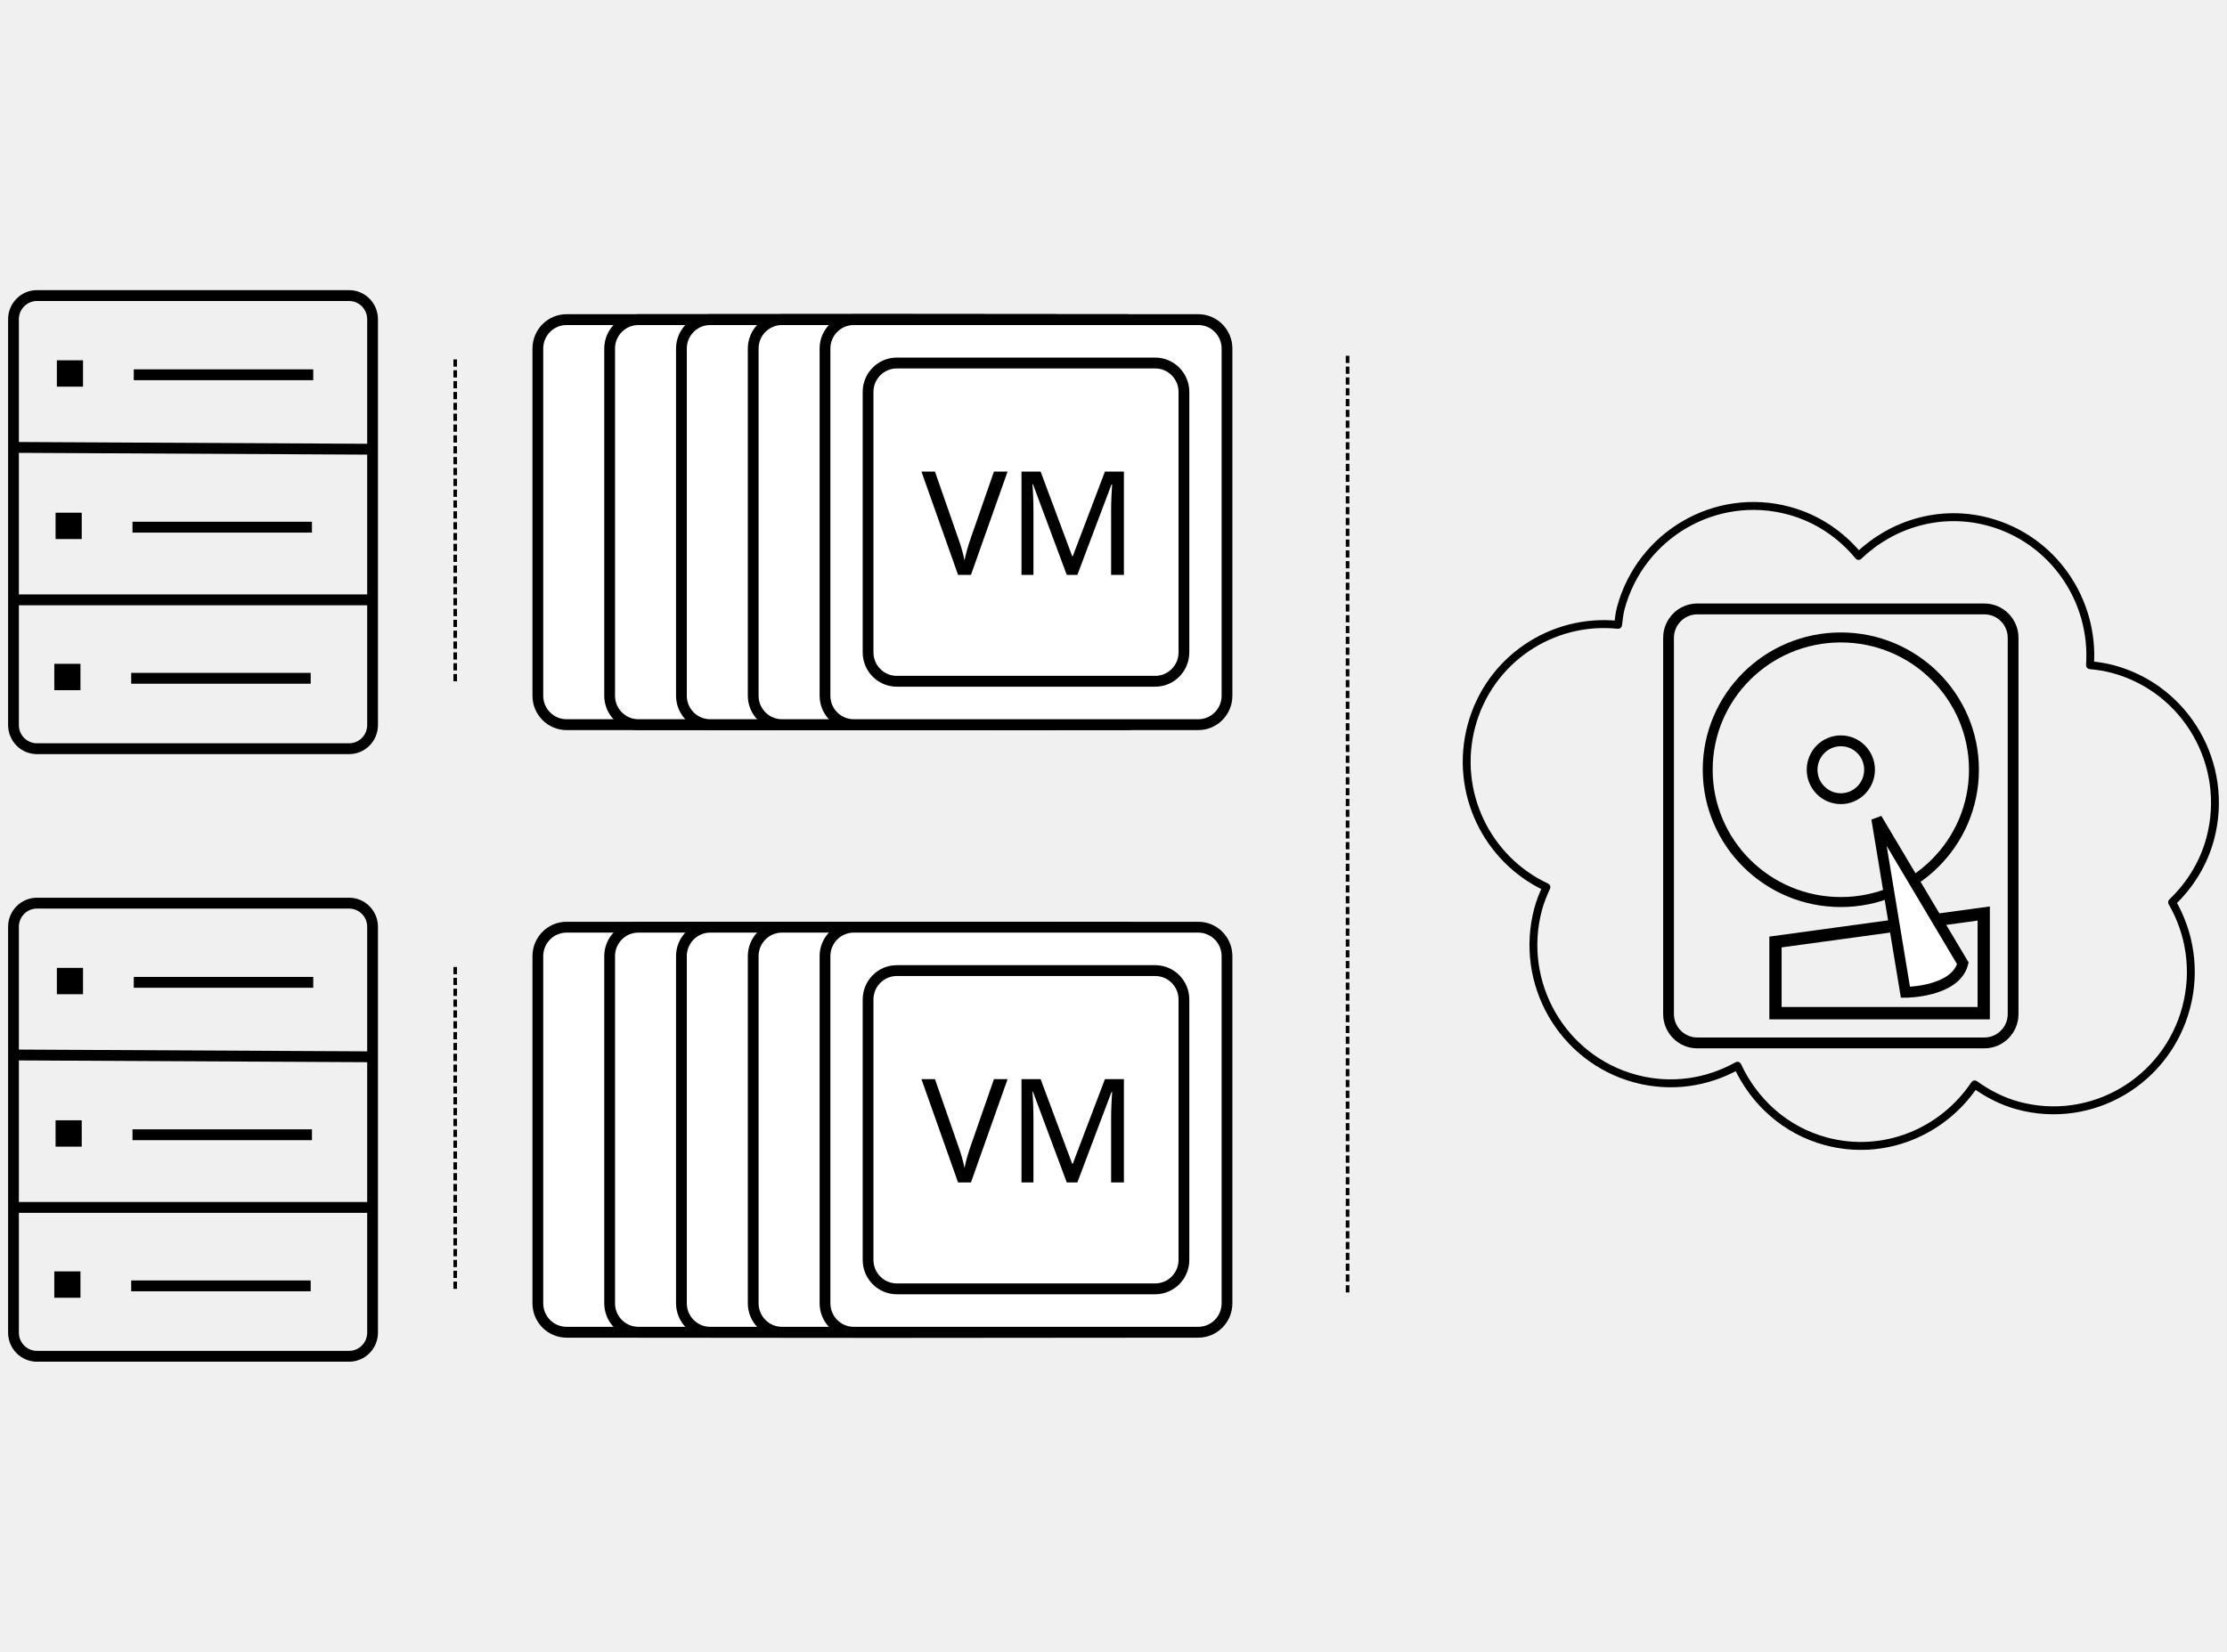
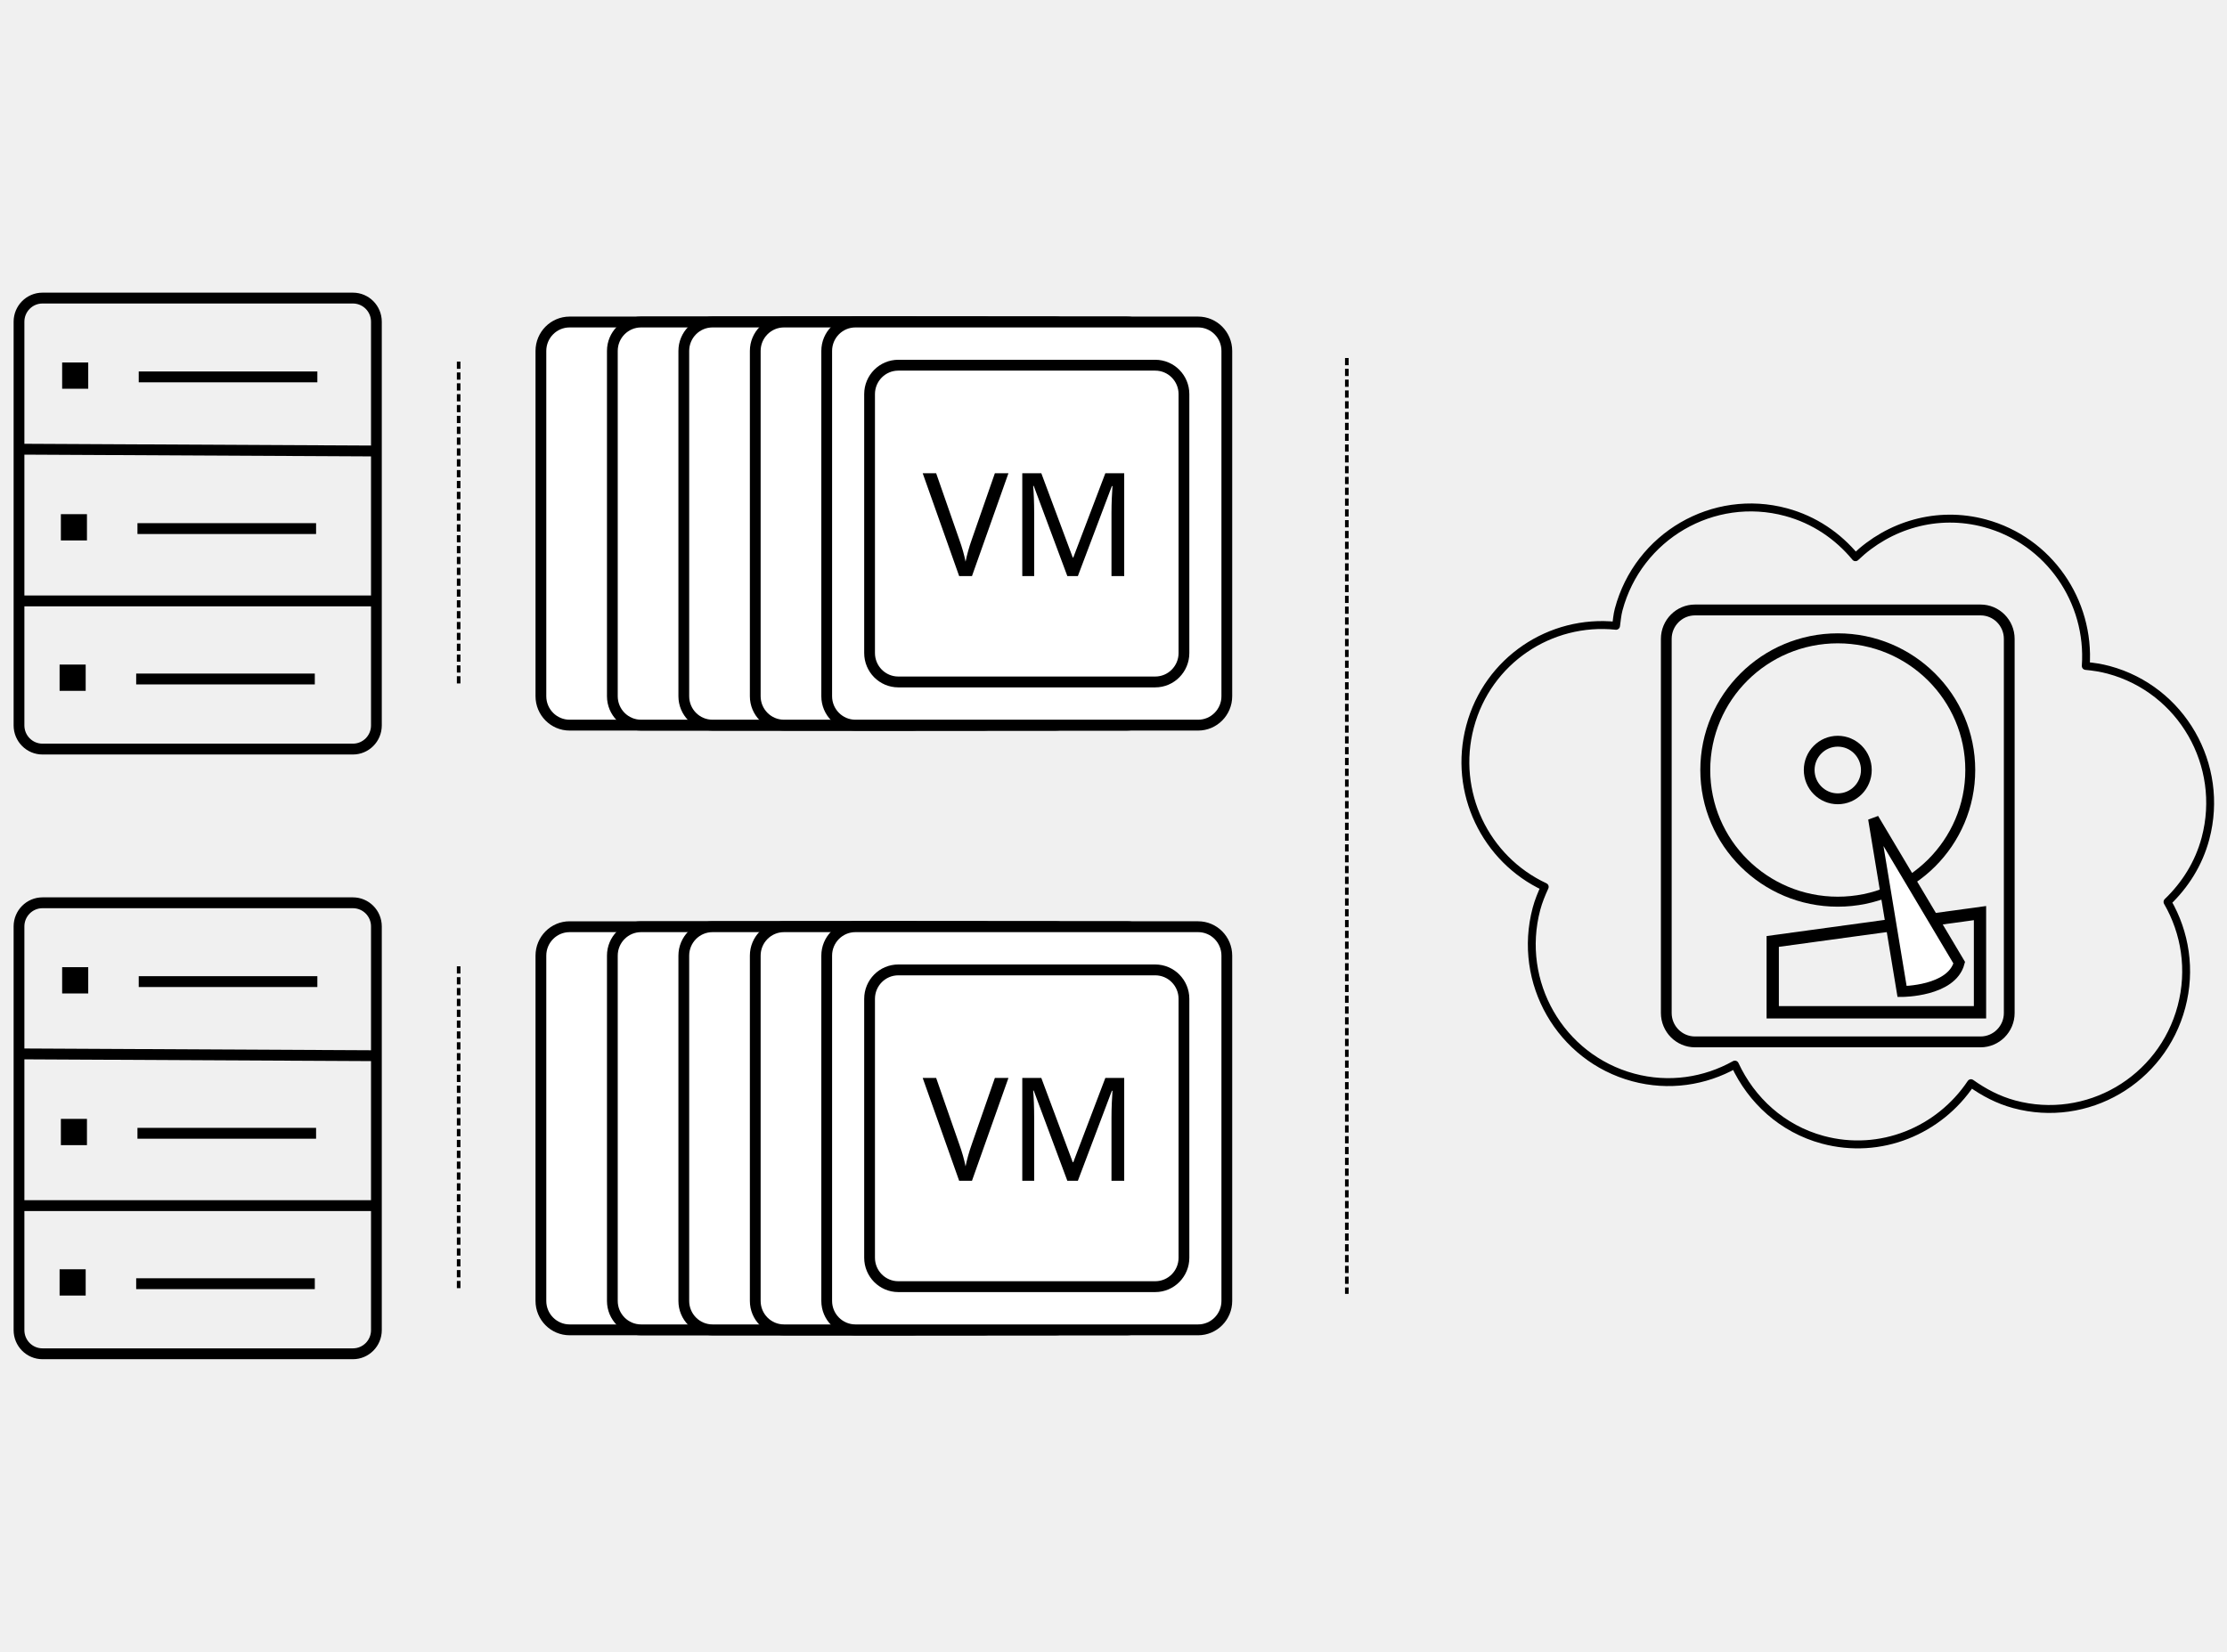
<svg xmlns="http://www.w3.org/2000/svg" width="155mm" height="115mm" id="svg5421" version="1.1" viewBox="0 0 549.213 407.48">
  <defs id="defs5423" />
  <g id="layer1" transform="translate(-125.7135,-189.9039)">
-     <g id="g7342" transform="matrix(0.8851825,0,0,0.892119,-24.25252,5.361778)">
-       <path style="opacity:1;fill:none;fill-opacity:1;stroke:#000000;stroke-width:2.191;stroke-linecap:butt;stroke-linejoin:round;stroke-miterlimit:4;stroke-dasharray:none;stroke-dashoffset:0;stroke-opacity:1" id="path4952-4" d="m 723.468,351.156 c -13.369,-3.582 -26.897,0.517 -36.237,9.423 -4.88,-5.865 -11.487,-10.392 -19.412,-12.515 -20.396,-5.465 -41.407,6.666 -46.873,27.062 -0.402,1.499 -0.507,3.006 -0.723,4.505 -18.368,-1.909 -35.943,9.589 -40.873,27.991 -4.886,18.234 4.334,36.878 20.905,44.544 -0.901,1.953 -1.741,3.966 -2.316,6.113 -5.465,20.396 6.678,41.362 27.074,46.827 9.99,2.677 20.086,1.105 28.467,-3.561 4.619,9.881 13.23,17.834 24.583,20.876 16.197,4.34 32.633,-2.535 41.507,-15.712 3.594,2.545 7.59,4.649 12.09,5.856 20.396,5.465 41.362,-6.678 46.827,-27.074 2.748,-10.256 1.048,-20.635 -3.913,-29.142 4.91,-4.682 8.753,-10.612 10.636,-17.639 5.465,-20.396 -6.678,-41.363 -27.074,-46.828 -2.147,-0.575 -4.298,-0.899 -6.439,-1.096 1.269,-17.911 -10.242,-34.81 -28.228,-39.629 z" />
+     <g id="g7342" transform="matrix(0.8810296,0,0,0.8879114,-22.17301,7.193085)">
+       <path style="opacity:1;fill:none;fill-opacity:1;stroke:#000000;stroke-width:2.201;stroke-linecap:butt;stroke-linejoin:round;stroke-miterlimit:4;stroke-dasharray:none;stroke-dashoffset:0;stroke-opacity:1" id="path4952-4" d="m 723.468,351.156 c -13.369,-3.582 -26.897,0.517 -36.237,9.423 -4.88,-5.865 -11.487,-10.392 -19.412,-12.515 -20.396,-5.465 -41.407,6.666 -46.873,27.062 -0.402,1.499 -0.507,3.006 -0.723,4.505 -18.368,-1.909 -35.943,9.589 -40.873,27.991 -4.886,18.234 4.334,36.878 20.905,44.544 -0.901,1.953 -1.741,3.966 -2.316,6.113 -5.465,20.396 6.678,41.362 27.074,46.827 9.99,2.677 20.086,1.105 28.467,-3.561 4.619,9.881 13.23,17.834 24.583,20.876 16.197,4.34 32.633,-2.535 41.507,-15.712 3.594,2.545 7.59,4.649 12.09,5.856 20.396,5.465 41.362,-6.678 46.827,-27.074 2.748,-10.256 1.048,-20.635 -3.913,-29.142 4.91,-4.682 8.753,-10.612 10.636,-17.639 5.465,-20.396 -6.678,-41.363 -27.074,-46.828 -2.147,-0.575 -4.298,-0.899 -6.439,-1.096 1.269,-17.911 -10.242,-34.81 -28.228,-39.629 z" />
      <g transform="translate(18.16358,-131.7646)" id="g7334">
-         <rect style="fill:none;fill-opacity:1;stroke:#000000;stroke-width:3;stroke-miterlimit:4;stroke-dasharray:none;stroke-opacity:1" id="rect4814" width="96" height="120" x="616.117" y="507" rx="8" ry="8" />
+         <rect style="fill:none;fill-opacity:1;stroke:#000000;stroke-width:3.014;stroke-miterlimit:4;stroke-dasharray:none;stroke-opacity:1" id="rect4814" width="96" height="120" x="616.117" y="507" rx="8.038" ry="8.038" />
        <g id="g4826" transform="translate(599.1475,-421.3617)">
-           <ellipse ry="36.583" rx="37.088" cy="972.827" cx="64.97" id="path4820" style="fill:none;fill-opacity:1;stroke:#000000;stroke-width:2.763;stroke-miterlimit:4;stroke-dasharray:none;stroke-opacity:1" />
-           <circle r="8" cy="972.827" cx="64.97" id="path4824" style="fill:none;fill-opacity:1;stroke:#000000;stroke-width:3;stroke-miterlimit:4;stroke-dasharray:none;stroke-opacity:1" />
+           <ellipse ry="36.583" rx="37.088" cy="972.827" cx="64.97" id="path4820" style="fill:none;fill-opacity:1;stroke:#000000;stroke-width:2.776;stroke-miterlimit:4;stroke-dasharray:none;stroke-opacity:1" />
+           <circle r="8" cy="972.827" cx="64.97" id="path4824" style="fill:none;fill-opacity:1;stroke:#000000;stroke-width:3.014;stroke-miterlimit:4;stroke-dasharray:none;stroke-opacity:1" />
        </g>
-         <path style="fill:none;fill-rule:evenodd;stroke:#000000;stroke-width:3.418;stroke-linecap:butt;stroke-linejoin:miter;stroke-miterlimit:4;stroke-dasharray:none;stroke-opacity:1" d="m 703.93,591.219 0,27.558 -58.02,0 0,-19.684 z" id="path5376" />
-         <path style="fill:#ffffff;fill-opacity:1;fill-rule:evenodd;stroke:#000000;stroke-width:3;stroke-linecap:butt;stroke-linejoin:miter;stroke-miterlimit:4;stroke-dasharray:none;stroke-opacity:1" d="m 698.117,605 -24,-40 8,48 c 0,0 13.856,0 16,-8 z" id="path4832" />
+         <path style="fill:none;fill-rule:evenodd;stroke:#000000;stroke-width:3.434;stroke-linecap:butt;stroke-linejoin:miter;stroke-miterlimit:4;stroke-dasharray:none;stroke-opacity:1" d="m 703.93,591.219 0,27.558 -58.02,0 0,-19.684 z" id="path5376" />
+         <path style="fill:#ffffff;fill-opacity:1;fill-rule:evenodd;stroke:#000000;stroke-width:3.014;stroke-linecap:butt;stroke-linejoin:miter;stroke-miterlimit:4;stroke-dasharray:none;stroke-opacity:1" d="m 698.117,605 -24,-40 8,48 c 0,0 13.856,0 16,-8 z" id="path4832" />
      </g>
    </g>
-     <g id="g9580" transform="matrix(0.8851825,0,0,0.892119,16.43214,-7.127886)">
+     <g id="g9580" transform="matrix(0.8810296,0,0,0.8879114,18.32077,-5.237669)">
      <g id="g9502">
        <g transform="translate(278.8857,-25.42217)" id="g9295">
-           <rect rx="8" ry="8" y="334.658" x="-5.582" height="112" width="112" id="rect6619" style="fill:#ffffff;fill-opacity:1;stroke:#000000;stroke-width:3;stroke-miterlimit:4;stroke-dasharray:none;stroke-opacity:1" />
-           <rect style="fill:#ffffff;fill-opacity:1;stroke:#000000;stroke-width:3;stroke-miterlimit:4;stroke-dasharray:none;stroke-opacity:1" id="rect6621" width="112" height="112" x="14.418" y="334.658" ry="8" rx="8" />
-           <rect rx="8" ry="8" y="334.658" x="34.418" height="112" width="112" id="rect6623" style="fill:#ffffff;fill-opacity:1;stroke:#000000;stroke-width:3;stroke-miterlimit:4;stroke-dasharray:none;stroke-opacity:1" />
-           <rect style="fill:#ffffff;fill-opacity:1;stroke:#000000;stroke-width:3;stroke-miterlimit:4;stroke-dasharray:none;stroke-opacity:1" id="rect6625" width="112" height="112" x="54.418" y="334.658" ry="8" rx="8" />
+           <rect rx="8.038" ry="8.038" y="334.658" x="-5.582" height="112" width="112" id="rect6619" style="fill:#ffffff;fill-opacity:1;stroke:#000000;stroke-width:3.014;stroke-miterlimit:4;stroke-dasharray:none;stroke-opacity:1" />
+           <rect style="fill:#ffffff;fill-opacity:1;stroke:#000000;stroke-width:3.014;stroke-miterlimit:4;stroke-dasharray:none;stroke-opacity:1" id="rect6621" width="112" height="112" x="14.418" y="334.658" ry="8.038" rx="8.038" />
+           <rect rx="8.038" ry="8.038" y="334.658" x="34.418" height="112" width="112" id="rect6623" style="fill:#ffffff;fill-opacity:1;stroke:#000000;stroke-width:3.014;stroke-miterlimit:4;stroke-dasharray:none;stroke-opacity:1" />
+           <rect style="fill:#ffffff;fill-opacity:1;stroke:#000000;stroke-width:3.014;stroke-miterlimit:4;stroke-dasharray:none;stroke-opacity:1" id="rect6625" width="112" height="112" x="54.418" y="334.658" ry="8.038" rx="8.038" />
          <g transform="translate(-216.3714,62.39272)" id="g6605">
-             <rect style="fill:#ffffff;fill-opacity:1;stroke:#000000;stroke-width:3;stroke-miterlimit:4;stroke-dasharray:none;stroke-opacity:1" id="rect4235" width="112" height="112" x="290.79" y="272.265" ry="8" rx="8" />
-             <rect style="fill:none;fill-opacity:1;stroke:#000000;stroke-width:3;stroke-miterlimit:4;stroke-dasharray:none;stroke-opacity:1" id="rect4777" width="88" height="88" x="302.79" y="284.265" rx="8" ry="8" />
+             <rect style="fill:#ffffff;fill-opacity:1;stroke:#000000;stroke-width:3.014;stroke-miterlimit:4;stroke-dasharray:none;stroke-opacity:1" id="rect4235" width="112" height="112" x="290.79" y="272.265" ry="8.038" rx="8.038" />
+             <rect style="fill:none;fill-opacity:1;stroke:#000000;stroke-width:3.014;stroke-miterlimit:4;stroke-dasharray:none;stroke-opacity:1" id="rect4777" width="88" height="88" x="302.79" y="284.265" rx="8.038" ry="8.038" />
            <text xml:space="preserve" style="font-style:normal;font-weight:normal;font-size:40px;line-height:125%;font-family:Sans;letter-spacing:0px;word-spacing:0px;fill:#000000;fill-opacity:1;stroke:none;stroke-width:1px;stroke-linecap:butt;stroke-linejoin:miter;stroke-opacity:1" x="317.659" y="342.845" id="text4779">
              <tspan id="tspan4781" x="317.659" y="342.845">VM</tspan>
            </text>
          </g>
        </g>
-         <path style="fill:none;fill-rule:evenodd;stroke:#000000;stroke-width:1;stroke-linecap:butt;stroke-linejoin:miter;stroke-miterlimit:4;stroke-dasharray:2, 1;stroke-dashoffset:0;stroke-opacity:1" d="m 250.28,320.236 0,90" id="path9368" />
+         <path style="fill:none;fill-rule:evenodd;stroke:#000000;stroke-width:1.005;stroke-linecap:butt;stroke-linejoin:miter;stroke-miterlimit:4;stroke-dasharray:2.009, 1.005;stroke-dashoffset:0;stroke-opacity:1" d="m 250.28,320.236 0,90" id="path9368" />
        <g id="g7417" transform="translate(-17.53196,-31.87238)">
-           <rect ry="6.54" rx="6.54" style="fill:none;stroke:#000000;stroke-width:3;stroke-miterlimit:4;stroke-dasharray:none;stroke-opacity:1" y="334.46" x="144.746" height="125.296" width="100.043" id="rect3344" />
-           <path id="path4148" d="m 144.764,418.594 99.753,0" style="fill:none;fill-rule:evenodd;stroke:#000000;stroke-width:3;stroke-linecap:butt;stroke-linejoin:miter;stroke-miterlimit:4;stroke-dasharray:none;stroke-opacity:1" />
-           <path id="path4150" d="m 144.764,376.441 100.005,0.505" style="fill:none;fill-rule:evenodd;stroke:#000000;stroke-width:3;stroke-linecap:butt;stroke-linejoin:miter;stroke-miterlimit:4;stroke-dasharray:none;stroke-opacity:1" />
+           <rect ry="6.571" rx="6.571" style="fill:none;stroke:#000000;stroke-width:3.014;stroke-miterlimit:4;stroke-dasharray:none;stroke-opacity:1" y="334.46" x="144.746" height="125.296" width="100.043" id="rect3344" />
+           <path id="path4148" d="m 144.764,418.594 99.753,0" style="fill:none;fill-rule:evenodd;stroke:#000000;stroke-width:3.014;stroke-linecap:butt;stroke-linejoin:miter;stroke-miterlimit:4;stroke-dasharray:none;stroke-opacity:1" />
+           <path id="path4150" d="m 144.764,376.441 100.005,0.505" style="fill:none;fill-rule:evenodd;stroke:#000000;stroke-width:3.014;stroke-linecap:butt;stroke-linejoin:miter;stroke-miterlimit:4;stroke-dasharray:none;stroke-opacity:1" />
          <g transform="translate(292.6171,-623.8617)" id="g4190">
-             <rect style="fill:#000000;fill-opacity:1;stroke:#000000;stroke-width:3;stroke-miterlimit:4;stroke-dasharray:none;stroke-opacity:1" id="rect4182" width="4.286" height="4.286" x="-134.286" y="977.719" />
-             <path style="fill:none;fill-rule:evenodd;stroke:#000000;stroke-width:3;stroke-linecap:butt;stroke-linejoin:miter;stroke-miterlimit:4;stroke-dasharray:none;stroke-opacity:1" d="m -114.357,980.219 50,0" id="path4188" />
+             <rect style="fill:#000000;fill-opacity:1;stroke:#000000;stroke-width:3.014;stroke-miterlimit:4;stroke-dasharray:none;stroke-opacity:1" id="rect4182" width="4.286" height="4.286" x="-134.286" y="977.719" />
+             <path style="fill:none;fill-rule:evenodd;stroke:#000000;stroke-width:3.014;stroke-linecap:butt;stroke-linejoin:miter;stroke-miterlimit:4;stroke-dasharray:none;stroke-opacity:1" d="m -114.357,980.219 50,0" id="path4188" />
          </g>
          <g id="g4194" transform="translate(292.2599,-581.7189)">
-             <rect y="977.719" x="-134.286" height="4.286" width="4.286" id="rect4196" style="fill:#000000;fill-opacity:1;stroke:#000000;stroke-width:3;stroke-miterlimit:4;stroke-dasharray:none;stroke-opacity:1" />
-             <path id="path4198" d="m -114.357,980.219 50,0" style="fill:none;fill-rule:evenodd;stroke:#000000;stroke-width:3;stroke-linecap:butt;stroke-linejoin:miter;stroke-miterlimit:4;stroke-dasharray:none;stroke-opacity:1" />
+             <rect y="977.719" x="-134.286" height="4.286" width="4.286" id="rect4196" style="fill:#000000;fill-opacity:1;stroke:#000000;stroke-width:3.014;stroke-miterlimit:4;stroke-dasharray:none;stroke-opacity:1" />
+             <path id="path4198" d="m -114.357,980.219 50,0" style="fill:none;fill-rule:evenodd;stroke:#000000;stroke-width:3.014;stroke-linecap:butt;stroke-linejoin:miter;stroke-miterlimit:4;stroke-dasharray:none;stroke-opacity:1" />
          </g>
          <g transform="translate(291.9028,-539.9332)" id="g4200">
-             <rect style="fill:#000000;fill-opacity:1;stroke:#000000;stroke-width:3;stroke-miterlimit:4;stroke-dasharray:none;stroke-opacity:1" id="rect4202" width="4.286" height="4.286" x="-134.286" y="977.719" />
-             <path style="fill:none;fill-rule:evenodd;stroke:#000000;stroke-width:3;stroke-linecap:butt;stroke-linejoin:miter;stroke-miterlimit:4;stroke-dasharray:none;stroke-opacity:1" d="m -114.357,980.219 50,0" id="path4204" />
+             <rect style="fill:#000000;fill-opacity:1;stroke:#000000;stroke-width:3.014;stroke-miterlimit:4;stroke-dasharray:none;stroke-opacity:1" id="rect4202" width="4.286" height="4.286" x="-134.286" y="977.719" />
+             <path style="fill:none;fill-rule:evenodd;stroke:#000000;stroke-width:3.014;stroke-linecap:butt;stroke-linejoin:miter;stroke-miterlimit:4;stroke-dasharray:none;stroke-opacity:1" d="m -114.357,980.219 50,0" id="path4204" />
          </g>
        </g>
      </g>
      <g transform="translate(0,168)" id="g9528">
        <g id="g9530" transform="translate(278.8857,-25.42217)">
-           <rect style="fill:#ffffff;fill-opacity:1;stroke:#000000;stroke-width:3;stroke-miterlimit:4;stroke-dasharray:none;stroke-opacity:1" id="rect9532" width="112" height="112" x="-5.582" y="334.658" ry="8" rx="8" />
-           <rect rx="8" ry="8" y="334.658" x="14.418" height="112" width="112" id="rect9534" style="fill:#ffffff;fill-opacity:1;stroke:#000000;stroke-width:3;stroke-miterlimit:4;stroke-dasharray:none;stroke-opacity:1" />
-           <rect style="fill:#ffffff;fill-opacity:1;stroke:#000000;stroke-width:3;stroke-miterlimit:4;stroke-dasharray:none;stroke-opacity:1" id="rect9536" width="112" height="112" x="34.418" y="334.658" ry="8" rx="8" />
-           <rect rx="8" ry="8" y="334.658" x="54.418" height="112" width="112" id="rect9538" style="fill:#ffffff;fill-opacity:1;stroke:#000000;stroke-width:3;stroke-miterlimit:4;stroke-dasharray:none;stroke-opacity:1" />
+           <rect style="fill:#ffffff;fill-opacity:1;stroke:#000000;stroke-width:3.014;stroke-miterlimit:4;stroke-dasharray:none;stroke-opacity:1" id="rect9532" width="112" height="112" x="-5.582" y="334.658" ry="8.038" rx="8.038" />
+           <rect rx="8.038" ry="8.038" y="334.658" x="14.418" height="112" width="112" id="rect9534" style="fill:#ffffff;fill-opacity:1;stroke:#000000;stroke-width:3.014;stroke-miterlimit:4;stroke-dasharray:none;stroke-opacity:1" />
+           <rect style="fill:#ffffff;fill-opacity:1;stroke:#000000;stroke-width:3.014;stroke-miterlimit:4;stroke-dasharray:none;stroke-opacity:1" id="rect9536" width="112" height="112" x="34.418" y="334.658" ry="8.038" rx="8.038" />
+           <rect rx="8.038" ry="8.038" y="334.658" x="54.418" height="112" width="112" id="rect9538" style="fill:#ffffff;fill-opacity:1;stroke:#000000;stroke-width:3.014;stroke-miterlimit:4;stroke-dasharray:none;stroke-opacity:1" />
          <g id="g9540" transform="translate(-216.3714,62.39272)">
-             <rect rx="8" ry="8" y="272.265" x="290.79" height="112" width="112" id="rect9542" style="fill:#ffffff;fill-opacity:1;stroke:#000000;stroke-width:3;stroke-miterlimit:4;stroke-dasharray:none;stroke-opacity:1" />
-             <rect ry="8" rx="8" y="284.265" x="302.79" height="88" width="88" id="rect9544" style="fill:none;fill-opacity:1;stroke:#000000;stroke-width:3;stroke-miterlimit:4;stroke-dasharray:none;stroke-opacity:1" />
+             <rect rx="8.038" ry="8.038" y="272.265" x="290.79" height="112" width="112" id="rect9542" style="fill:#ffffff;fill-opacity:1;stroke:#000000;stroke-width:3.014;stroke-miterlimit:4;stroke-dasharray:none;stroke-opacity:1" />
+             <rect ry="8.038" rx="8.038" y="284.265" x="302.79" height="88" width="88" id="rect9544" style="fill:none;fill-opacity:1;stroke:#000000;stroke-width:3.014;stroke-miterlimit:4;stroke-dasharray:none;stroke-opacity:1" />
            <text id="text9546" y="342.845" x="317.659" style="font-style:normal;font-weight:normal;font-size:40px;line-height:125%;font-family:Sans;letter-spacing:0px;word-spacing:0px;fill:#000000;fill-opacity:1;stroke:none;stroke-width:1px;stroke-linecap:butt;stroke-linejoin:miter;stroke-opacity:1" xml:space="preserve">
              <tspan y="342.845" x="317.659" id="tspan9548">VM</tspan>
            </text>
          </g>
        </g>
-         <path id="path9550" d="m 250.28,320.236 0,90" style="fill:none;fill-rule:evenodd;stroke:#000000;stroke-width:1;stroke-linecap:butt;stroke-linejoin:miter;stroke-miterlimit:4;stroke-dasharray:2, 1;stroke-dashoffset:0;stroke-opacity:1" />
+         <path id="path9550" d="m 250.28,320.236 0,90" style="fill:none;fill-rule:evenodd;stroke:#000000;stroke-width:1.005;stroke-linecap:butt;stroke-linejoin:miter;stroke-miterlimit:4;stroke-dasharray:2.009, 1.005;stroke-dashoffset:0;stroke-opacity:1" />
        <g transform="translate(-17.53196,-31.87238)" id="g9552">
-           <rect id="rect9554" width="100.043" height="125.296" x="144.746" y="334.46" style="fill:none;stroke:#000000;stroke-width:3;stroke-miterlimit:4;stroke-dasharray:none;stroke-opacity:1" rx="6.54" ry="6.54" />
-           <path style="fill:none;fill-rule:evenodd;stroke:#000000;stroke-width:3;stroke-linecap:butt;stroke-linejoin:miter;stroke-miterlimit:4;stroke-dasharray:none;stroke-opacity:1" d="m 144.764,418.594 99.753,0" id="path9556" />
-           <path style="fill:none;fill-rule:evenodd;stroke:#000000;stroke-width:3;stroke-linecap:butt;stroke-linejoin:miter;stroke-miterlimit:4;stroke-dasharray:none;stroke-opacity:1" d="m 144.764,376.441 100.005,0.505" id="path9558" />
+           <rect id="rect9554" width="100.043" height="125.296" x="144.746" y="334.46" style="fill:none;stroke:#000000;stroke-width:3.014;stroke-miterlimit:4;stroke-dasharray:none;stroke-opacity:1" rx="6.571" ry="6.571" />
+           <path style="fill:none;fill-rule:evenodd;stroke:#000000;stroke-width:3.014;stroke-linecap:butt;stroke-linejoin:miter;stroke-miterlimit:4;stroke-dasharray:none;stroke-opacity:1" d="m 144.764,418.594 99.753,0" id="path9556" />
+           <path style="fill:none;fill-rule:evenodd;stroke:#000000;stroke-width:3.014;stroke-linecap:butt;stroke-linejoin:miter;stroke-miterlimit:4;stroke-dasharray:none;stroke-opacity:1" d="m 144.764,376.441 100.005,0.505" id="path9558" />
          <g id="g9560" transform="translate(292.6171,-623.8617)">
-             <rect y="977.719" x="-134.286" height="4.286" width="4.286" id="rect9562" style="fill:#000000;fill-opacity:1;stroke:#000000;stroke-width:3;stroke-miterlimit:4;stroke-dasharray:none;stroke-opacity:1" />
-             <path id="path9564" d="m -114.357,980.219 50,0" style="fill:none;fill-rule:evenodd;stroke:#000000;stroke-width:3;stroke-linecap:butt;stroke-linejoin:miter;stroke-miterlimit:4;stroke-dasharray:none;stroke-opacity:1" />
+             <rect y="977.719" x="-134.286" height="4.286" width="4.286" id="rect9562" style="fill:#000000;fill-opacity:1;stroke:#000000;stroke-width:3.014;stroke-miterlimit:4;stroke-dasharray:none;stroke-opacity:1" />
+             <path id="path9564" d="m -114.357,980.219 50,0" style="fill:none;fill-rule:evenodd;stroke:#000000;stroke-width:3.014;stroke-linecap:butt;stroke-linejoin:miter;stroke-miterlimit:4;stroke-dasharray:none;stroke-opacity:1" />
          </g>
          <g transform="translate(292.2599,-581.7189)" id="g9566">
-             <rect style="fill:#000000;fill-opacity:1;stroke:#000000;stroke-width:3;stroke-miterlimit:4;stroke-dasharray:none;stroke-opacity:1" id="rect9568" width="4.286" height="4.286" x="-134.286" y="977.719" />
-             <path style="fill:none;fill-rule:evenodd;stroke:#000000;stroke-width:3;stroke-linecap:butt;stroke-linejoin:miter;stroke-miterlimit:4;stroke-dasharray:none;stroke-opacity:1" d="m -114.357,980.219 50,0" id="path9570" />
+             <rect style="fill:#000000;fill-opacity:1;stroke:#000000;stroke-width:3.014;stroke-miterlimit:4;stroke-dasharray:none;stroke-opacity:1" id="rect9568" width="4.286" height="4.286" x="-134.286" y="977.719" />
+             <path style="fill:none;fill-rule:evenodd;stroke:#000000;stroke-width:3.014;stroke-linecap:butt;stroke-linejoin:miter;stroke-miterlimit:4;stroke-dasharray:none;stroke-opacity:1" d="m -114.357,980.219 50,0" id="path9570" />
          </g>
          <g id="g9572" transform="translate(291.9028,-539.9332)">
-             <rect y="977.719" x="-134.286" height="4.286" width="4.286" id="rect9574" style="fill:#000000;fill-opacity:1;stroke:#000000;stroke-width:3;stroke-miterlimit:4;stroke-dasharray:none;stroke-opacity:1" />
-             <path id="path9576" d="m -114.357,980.219 50,0" style="fill:none;fill-rule:evenodd;stroke:#000000;stroke-width:3;stroke-linecap:butt;stroke-linejoin:miter;stroke-miterlimit:4;stroke-dasharray:none;stroke-opacity:1" />
+             <rect y="977.719" x="-134.286" height="4.286" width="4.286" id="rect9574" style="fill:#000000;fill-opacity:1;stroke:#000000;stroke-width:3.014;stroke-miterlimit:4;stroke-dasharray:none;stroke-opacity:1" />
+             <path id="path9576" d="m -114.357,980.219 50,0" style="fill:none;fill-rule:evenodd;stroke:#000000;stroke-width:3.014;stroke-linecap:butt;stroke-linejoin:miter;stroke-miterlimit:4;stroke-dasharray:none;stroke-opacity:1" />
          </g>
        </g>
      </g>
    </g>
-     <path style="fill:none;fill-rule:evenodd;stroke:#000000;stroke-width:0.889;stroke-linecap:butt;stroke-linejoin:miter;stroke-miterlimit:4;stroke-dasharray:1.777, 0.889;stroke-dashoffset:0;stroke-opacity:1" d="m 458.046,277.669 0,231.951" id="path9578" />
+     <path style="fill:none;fill-rule:evenodd;stroke:#000000;stroke-width:0.889;stroke-linecap:butt;stroke-linejoin:miter;stroke-miterlimit:4;stroke-dasharray:1.777, 0.889;stroke-dashoffset:0;stroke-opacity:1" d="m 457.862,278.216 0,230.857" id="path9578" />
  </g>
</svg>
